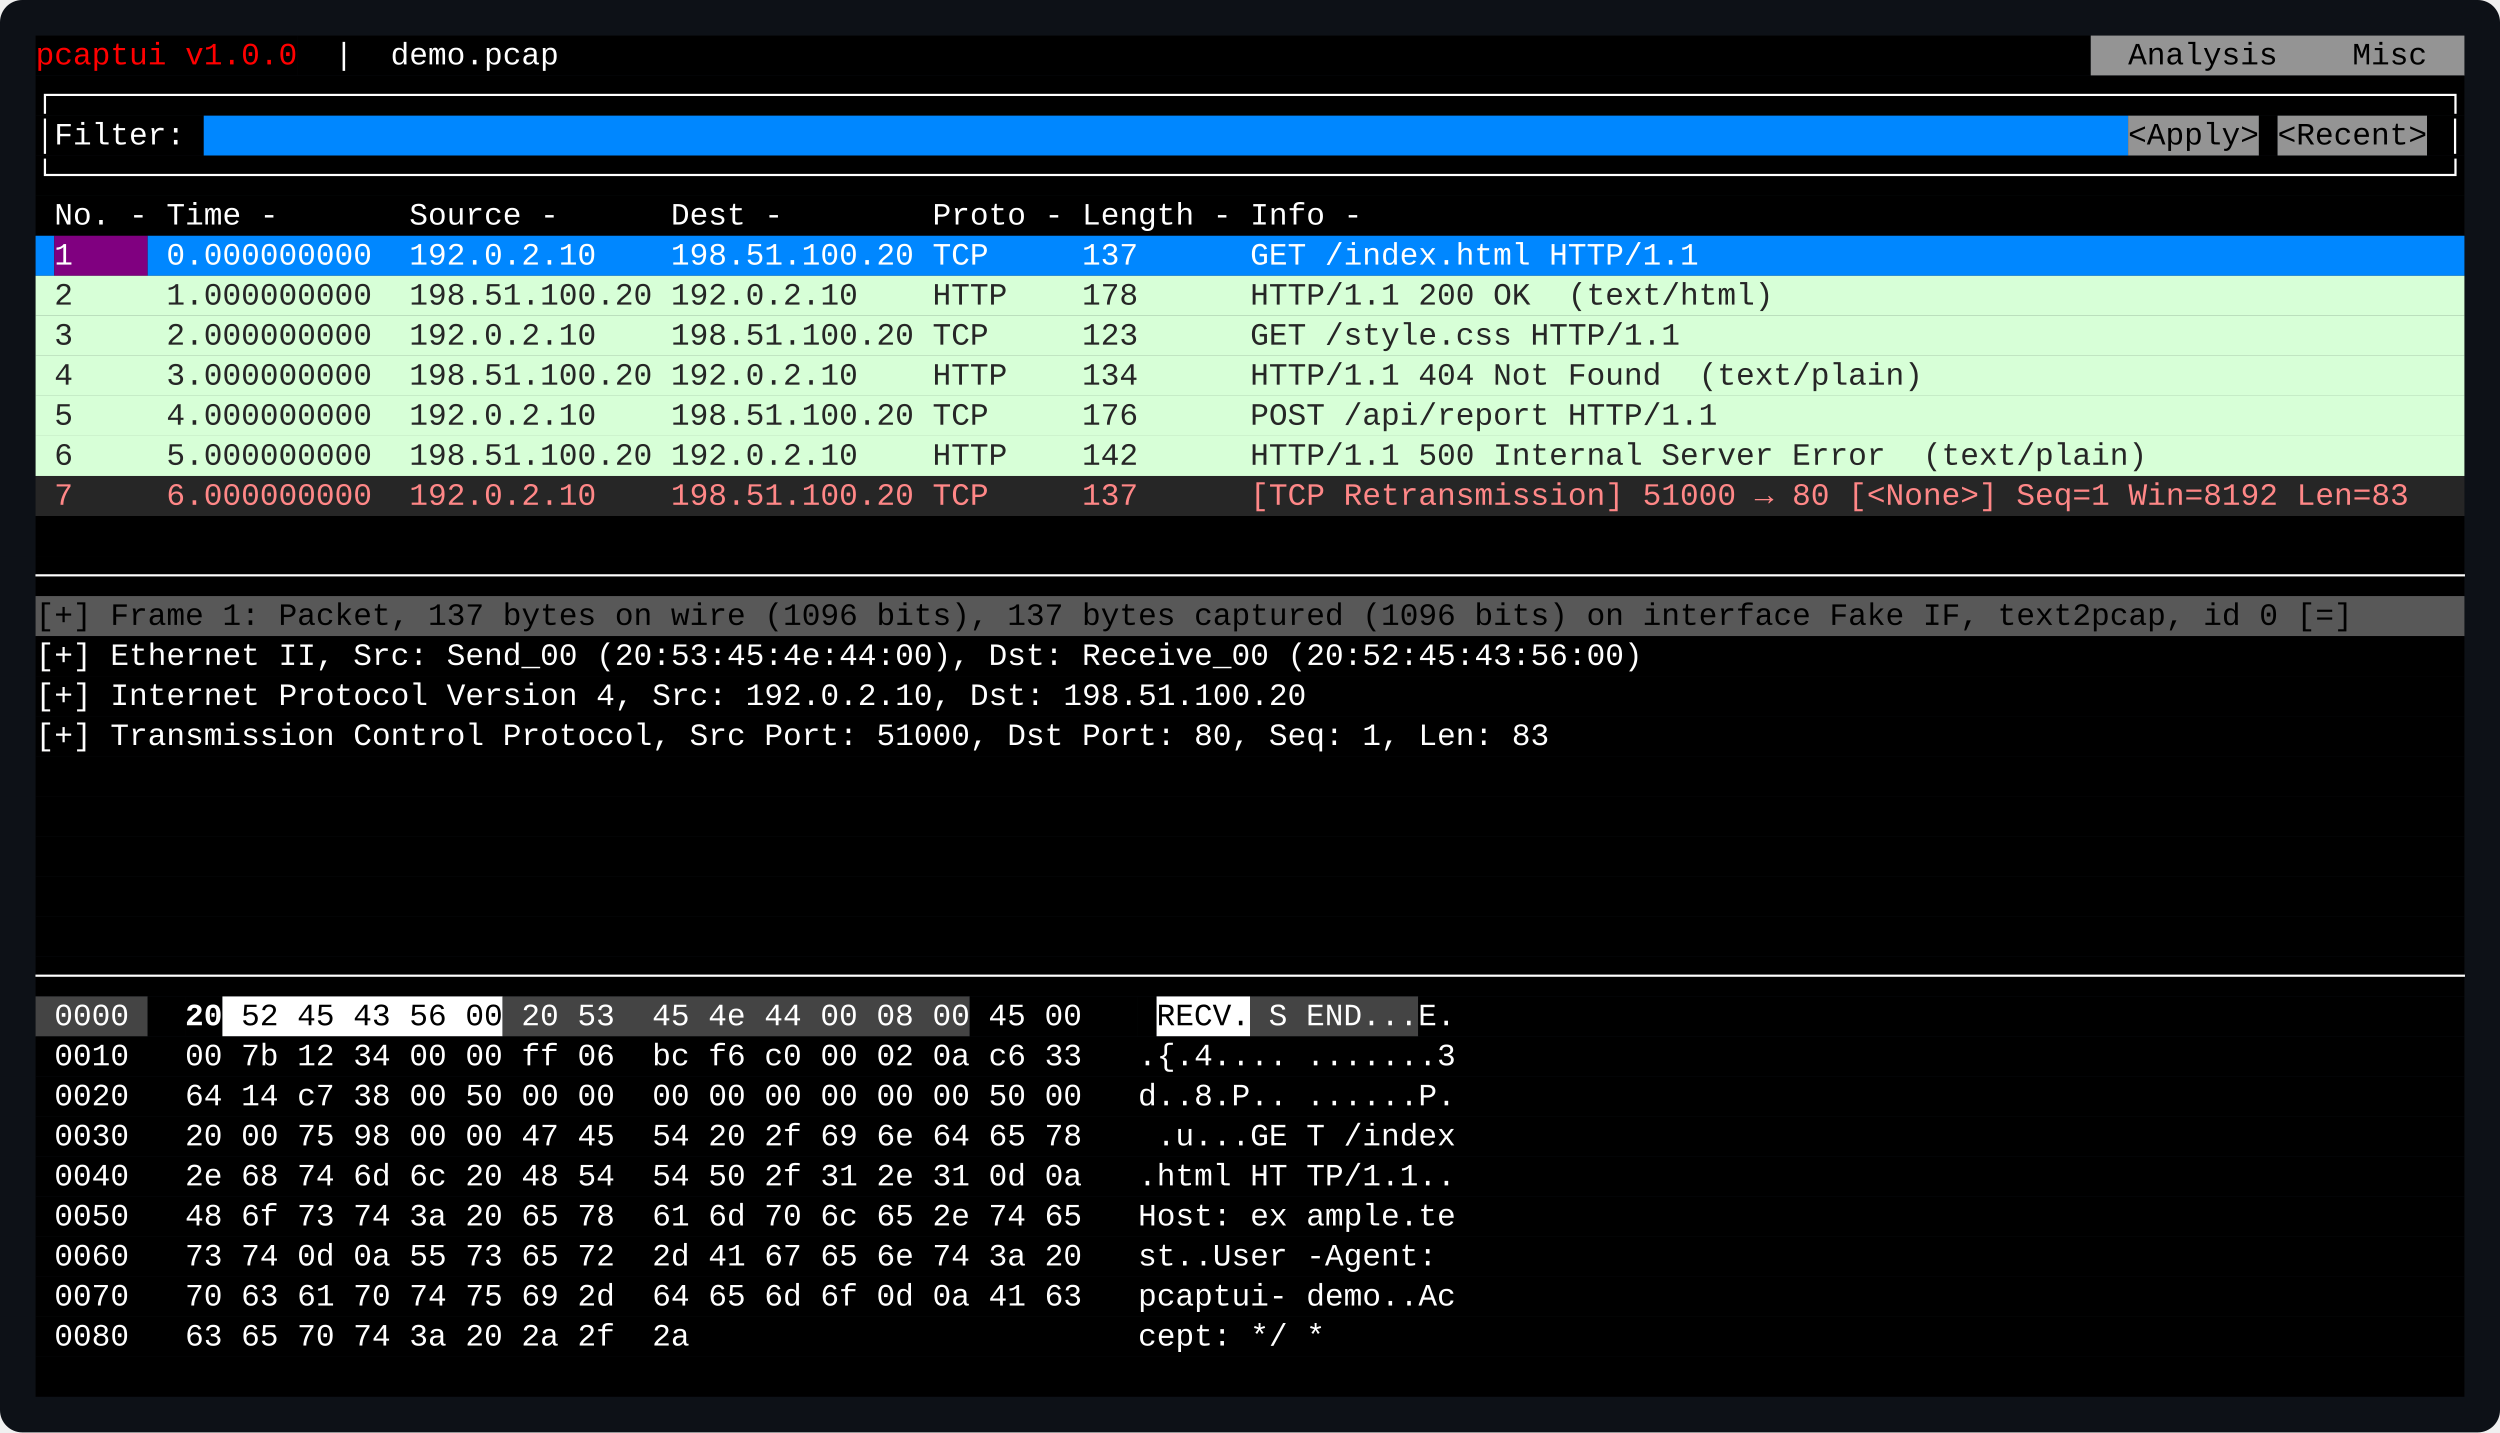
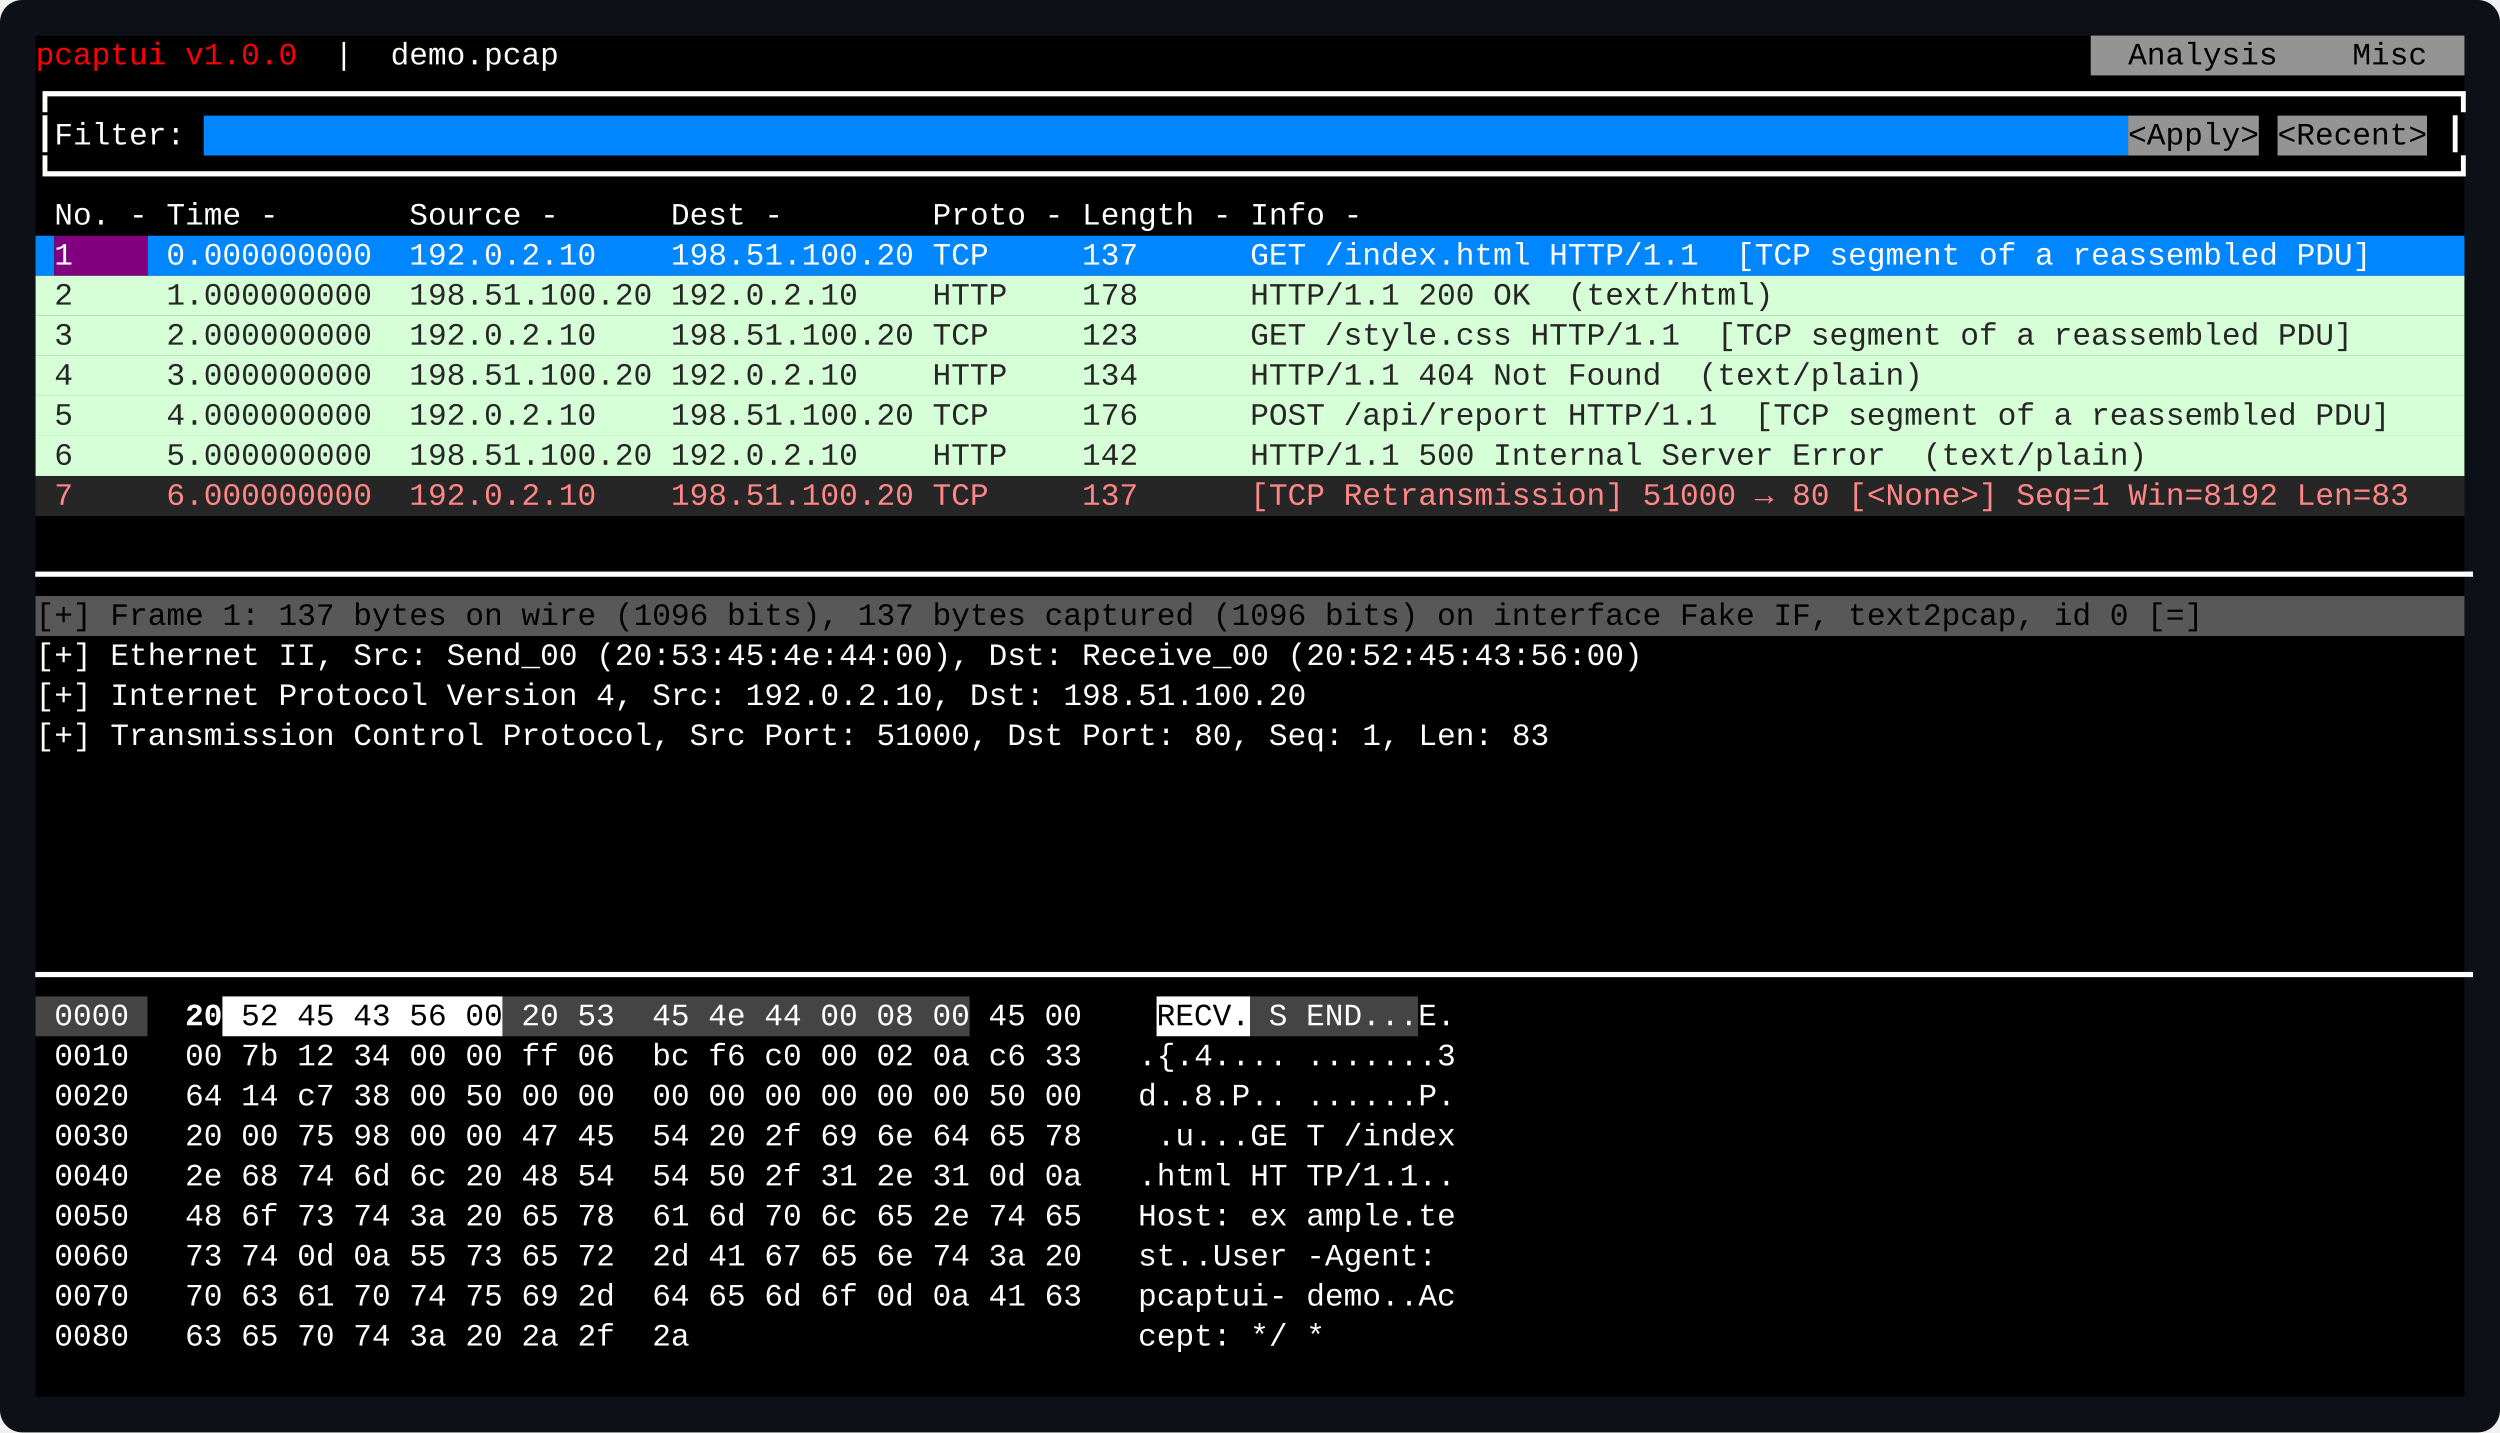
<svg xmlns="http://www.w3.org/2000/svg" viewBox="0 0 1124 644" width="1124" height="644" role="img">
  <rect width="1124" height="644" rx="10" fill="#0D1117" />
  <g font-family="ui-monospace, SFMono-Regular, Menlo, Consolas, 'Liberation Mono', monospace" font-size="14">
    <rect x="16.00" y="16.00" width="117.60" height="18.00" fill="#000000" />
    <rect x="133.60" y="16.00" width="806.40" height="18.00" fill="#000000" />
    <rect x="940.00" y="16.00" width="168.00" height="18.00" fill="#949494" />
    <rect x="16.00" y="34.00" width="1092.00" height="18.00" fill="#000000" />
    <rect x="16.00" y="52.00" width="75.60" height="18.00" fill="#000000" />
    <rect x="91.60" y="52.00" width="865.20" height="18.00" fill="#0087FF" />
    <rect x="956.80" y="52.00" width="58.80" height="18.00" fill="#949494" />
    <rect x="1015.60" y="52.00" width="8.40" height="18.00" fill="#000000" />
    <rect x="1024.00" y="52.00" width="67.20" height="18.00" fill="#949494" />
    <rect x="1091.20" y="52.00" width="16.80" height="18.00" fill="#000000" />
    <rect x="16.00" y="70.00" width="1092.00" height="18.00" fill="#000000" />
    <rect x="16.00" y="88.00" width="1092.00" height="18.00" fill="#000000" />
    <rect x="16.00" y="106.00" width="8.40" height="18.00" fill="#0087FF" />
    <rect x="24.40" y="106.00" width="42.00" height="18.00" fill="#800080" />
    <rect x="66.40" y="106.00" width="1041.60" height="18.00" fill="#0087FF" />
    <rect x="16.00" y="124.00" width="1092.00" height="18.00" fill="#D7FFD7" />
    <rect x="16.00" y="142.00" width="1092.00" height="18.00" fill="#D7FFD7" />
    <rect x="16.00" y="160.00" width="1092.00" height="18.00" fill="#D7FFD7" />
    <rect x="16.00" y="178.00" width="1092.00" height="18.00" fill="#D7FFD7" />
    <rect x="16.00" y="196.00" width="1092.00" height="18.00" fill="#D7FFD7" />
    <rect x="16.00" y="214.00" width="1092.00" height="18.00" fill="#262626" />
    <rect x="16.00" y="232.00" width="1092.00" height="18.00" fill="#000000" />
    <rect x="16.00" y="250.00" width="1092.00" height="18.00" fill="#000000" />
    <rect x="16.00" y="268.00" width="1092.00" height="18.00" fill="#585858" />
    <rect x="16.00" y="286.00" width="1092.00" height="18.00" fill="#000000" />
    <rect x="16.00" y="304.00" width="1092.00" height="18.00" fill="#000000" />
    <rect x="16.00" y="322.00" width="1092.00" height="18.00" fill="#000000" />
    <rect x="16.00" y="340.00" width="1092.00" height="18.00" fill="#000000" />
    <rect x="16.00" y="358.00" width="1092.00" height="18.00" fill="#000000" />
    <rect x="16.00" y="376.00" width="1092.00" height="18.00" fill="#000000" />
    <rect x="16.00" y="394.00" width="1092.00" height="18.00" fill="#000000" />
    <rect x="16.00" y="412.00" width="1092.00" height="18.00" fill="#000000" />
    <rect x="16.00" y="430.00" width="1092.00" height="18.00" fill="#000000" />
    <rect x="16.00" y="448.00" width="50.40" height="18.00" fill="#444444" />
    <rect x="66.40" y="448.00" width="16.80" height="18.00" fill="#000000" />
    <rect x="83.20" y="448.00" width="16.80" height="18.00" fill="#000000" />
    <rect x="100.00" y="448.00" width="126.00" height="18.00" fill="#FFFFFF" />
    <rect x="226.00" y="448.00" width="210.00" height="18.00" fill="#444444" />
    <rect x="436.00" y="448.00" width="75.60" height="18.00" fill="#000000" />
    <rect x="511.60" y="448.00" width="8.40" height="18.00" fill="#000000" />
    <rect x="520.00" y="448.00" width="42.00" height="18.00" fill="#FFFFFF" />
    <rect x="562.00" y="448.00" width="75.60" height="18.00" fill="#444444" />
    <rect x="637.60" y="448.00" width="470.40" height="18.00" fill="#000000" />
    <rect x="16.00" y="466.00" width="1092.00" height="18.00" fill="#000000" />
    <rect x="16.00" y="484.00" width="1092.00" height="18.00" fill="#000000" />
    <rect x="16.00" y="502.00" width="1092.00" height="18.00" fill="#000000" />
    <rect x="16.00" y="520.00" width="1092.00" height="18.00" fill="#000000" />
    <rect x="16.00" y="538.00" width="1092.00" height="18.00" fill="#000000" />
    <rect x="16.00" y="556.00" width="1092.00" height="18.00" fill="#000000" />
    <rect x="16.00" y="574.00" width="1092.00" height="18.00" fill="#000000" />
    <rect x="16.00" y="592.00" width="1092.00" height="18.00" fill="#000000" />
    <rect x="16.00" y="610.00" width="1092.00" height="18.00" fill="#000000" />
    <text x="16.00" y="28.96" fill="#FF0000" xml:space="preserve">pcaptui v1.0.0</text>
    <text x="133.60" y="28.96" fill="#FFFFFF" xml:space="preserve">  |  demo.pcap</text>
    <text x="940.00" y="28.96" fill="#000000" xml:space="preserve">  Analysis    Misc</text>
-     <text x="16.00" y="46.96" fill="#FFFFFF" xml:space="preserve">┌────────────────────────────────────────────────────────────────────────────────────────────────────────────────────────────────┐</text>
-     <text x="16.00" y="64.96" fill="#FFFFFF" xml:space="preserve">│Filter:</text>
+     <text x="16.00" y="46.96" fill="#FFFFFF" xml:space="preserve">┏━━━━━━━━━━━━━━━━━━━━━━━━━━━━━━━━━━━━━━━━━━━━━━━━━━━━━━━━━━━━━━━━━━━━━━━━━━━━━━━━━━━━━━━━━━━━━━━━━━━━━━━━━━━━━━━━━━━━━━━━━━━━━━━━┓</text>
+     <text x="16.00" y="64.96" fill="#FFFFFF" xml:space="preserve">┃Filter:</text>
    <text x="956.80" y="64.96" fill="#000000" xml:space="preserve">&lt;Apply&gt;</text>
    <text x="1024.00" y="64.96" fill="#000000" xml:space="preserve">&lt;Recent&gt;</text>
-     <text x="1091.20" y="64.96" fill="#FFFFFF" xml:space="preserve"> │</text>
-     <text x="16.00" y="82.96" fill="#FFFFFF" xml:space="preserve">└────────────────────────────────────────────────────────────────────────────────────────────────────────────────────────────────┘</text>
+     <text x="1091.20" y="64.96" fill="#FFFFFF" xml:space="preserve"> ┃</text>
+     <text x="16.00" y="82.96" fill="#FFFFFF" xml:space="preserve">┗━━━━━━━━━━━━━━━━━━━━━━━━━━━━━━━━━━━━━━━━━━━━━━━━━━━━━━━━━━━━━━━━━━━━━━━━━━━━━━━━━━━━━━━━━━━━━━━━━━━━━━━━━━━━━━━━━━━━━━━━━━━━━━━━┛</text>
    <text x="16.00" y="100.96" fill="#FFFFFF" xml:space="preserve"> No. - Time -       Source -      Dest -        Proto - Length - Info -</text>
    <text x="24.40" y="118.96" fill="#FFFFFF" xml:space="preserve">1</text>
-     <text x="66.40" y="118.96" fill="#FFFFFF" xml:space="preserve"> 0.000000000  192.0.2.10    198.51.100.20 TCP     137      GET /index.html HTTP/1.1</text>
+     <text x="66.40" y="118.96" fill="#FFFFFF" xml:space="preserve"> 0.000000000  192.0.2.10    198.51.100.20 TCP     137      GET /index.html HTTP/1.1  [TCP segment of a reassembled PDU]</text>
    <text x="16.00" y="136.96" fill="#262626" xml:space="preserve"> 2     1.000000000  198.51.100.20 192.0.2.10    HTTP    178      HTTP/1.1 200 OK  (text/html)</text>
-     <text x="16.00" y="154.96" fill="#262626" xml:space="preserve"> 3     2.000000000  192.0.2.10    198.51.100.20 TCP     123      GET /style.css HTTP/1.1</text>
+     <text x="16.00" y="154.96" fill="#262626" xml:space="preserve"> 3     2.000000000  192.0.2.10    198.51.100.20 TCP     123      GET /style.css HTTP/1.1  [TCP segment of a reassembled PDU]</text>
    <text x="16.00" y="172.96" fill="#262626" xml:space="preserve"> 4     3.000000000  198.51.100.20 192.0.2.10    HTTP    134      HTTP/1.1 404 Not Found  (text/plain)</text>
-     <text x="16.00" y="190.96" fill="#262626" xml:space="preserve"> 5     4.000000000  192.0.2.10    198.51.100.20 TCP     176      POST /api/report HTTP/1.1</text>
+     <text x="16.00" y="190.96" fill="#262626" xml:space="preserve"> 5     4.000000000  192.0.2.10    198.51.100.20 TCP     176      POST /api/report HTTP/1.1  [TCP segment of a reassembled PDU]</text>
    <text x="16.00" y="208.96" fill="#262626" xml:space="preserve"> 6     5.000000000  198.51.100.20 192.0.2.10    HTTP    142      HTTP/1.1 500 Internal Server Error  (text/plain)</text>
    <text x="16.00" y="226.96" fill="#FF8787" xml:space="preserve"> 7     6.000000000  192.0.2.10    198.51.100.20 TCP     137      [TCP Retransmission] 51000 → 80 [&lt;None&gt;] Seq=1 Win=8192 Len=83</text>
-     <text x="16.00" y="262.96" fill="#FFFFFF" xml:space="preserve">──────────────────────────────────────────────────────────────────────────────────────────────────────────────────────────────────</text>
-     <text x="16.00" y="280.96" fill="#000000" xml:space="preserve">[+] Frame 1: Packet, 137 bytes on wire (1096 bits), 137 bytes captured (1096 bits) on interface Fake IF, text2pcap, id 0 [=]</text>
+     <text x="16.00" y="262.96" fill="#FFFFFF" xml:space="preserve">━━━━━━━━━━━━━━━━━━━━━━━━━━━━━━━━━━━━━━━━━━━━━━━━━━━━━━━━━━━━━━━━━━━━━━━━━━━━━━━━━━━━━━━━━━━━━━━━━━━━━━━━━━━━━━━━━━━━━━━━━━━━━━━━━━</text>
+     <text x="16.00" y="280.96" fill="#000000" xml:space="preserve">[+] Frame 1: 137 bytes on wire (1096 bits), 137 bytes captured (1096 bits) on interface Fake IF, text2pcap, id 0 [=]</text>
    <text x="16.00" y="298.96" fill="#FFFFFF" xml:space="preserve">[+] Ethernet II, Src: Send_00 (20:53:45:4e:44:00), Dst: Receive_00 (20:52:45:43:56:00)</text>
    <text x="16.00" y="316.96" fill="#FFFFFF" xml:space="preserve">[+] Internet Protocol Version 4, Src: 192.0.2.10, Dst: 198.51.100.20</text>
    <text x="16.00" y="334.96" fill="#FFFFFF" xml:space="preserve">[+] Transmission Control Protocol, Src Port: 51000, Dst Port: 80, Seq: 1, Len: 83</text>
-     <text x="16.00" y="442.96" fill="#FFFFFF" xml:space="preserve">──────────────────────────────────────────────────────────────────────────────────────────────────────────────────────────────────</text>
+     <text x="16.00" y="442.96" fill="#FFFFFF" xml:space="preserve">━━━━━━━━━━━━━━━━━━━━━━━━━━━━━━━━━━━━━━━━━━━━━━━━━━━━━━━━━━━━━━━━━━━━━━━━━━━━━━━━━━━━━━━━━━━━━━━━━━━━━━━━━━━━━━━━━━━━━━━━━━━━━━━━━━</text>
    <text x="16.00" y="460.96" fill="#FFFFFF" xml:space="preserve"> 0000</text>
    <text x="83.20" y="460.96" fill="#FFFFFF" font-weight="700" xml:space="preserve">20</text>
    <text x="100.00" y="460.96" fill="#000000" xml:space="preserve"> 52 45 43 56 00</text>
    <text x="226.00" y="460.96" fill="#FFFFFF" xml:space="preserve"> 20 53  45 4e 44 00 08 00</text>
    <text x="436.00" y="460.96" fill="#FFFFFF" xml:space="preserve"> 45 00</text>
    <text x="520.00" y="460.96" fill="#000000" xml:space="preserve">RECV.</text>
    <text x="562.00" y="460.96" fill="#FFFFFF" xml:space="preserve"> S END...</text>
    <text x="637.60" y="460.96" fill="#FFFFFF" xml:space="preserve">E.</text>
    <text x="16.00" y="478.96" fill="#FFFFFF" xml:space="preserve"> 0010   00 7b 12 34 00 00 ff 06  bc f6 c0 00 02 0a c6 33   .{.4.... .......3</text>
    <text x="16.00" y="496.96" fill="#FFFFFF" xml:space="preserve"> 0020   64 14 c7 38 00 50 00 00  00 00 00 00 00 00 50 00   d..8.P.. ......P.</text>
    <text x="16.00" y="514.96" fill="#FFFFFF" xml:space="preserve"> 0030   20 00 75 98 00 00 47 45  54 20 2f 69 6e 64 65 78    .u...GE T /index</text>
    <text x="16.00" y="532.96" fill="#FFFFFF" xml:space="preserve"> 0040   2e 68 74 6d 6c 20 48 54  54 50 2f 31 2e 31 0d 0a   .html HT TP/1.1..</text>
    <text x="16.00" y="550.96" fill="#FFFFFF" xml:space="preserve"> 0050   48 6f 73 74 3a 20 65 78  61 6d 70 6c 65 2e 74 65   Host: ex ample.te</text>
    <text x="16.00" y="568.96" fill="#FFFFFF" xml:space="preserve"> 0060   73 74 0d 0a 55 73 65 72  2d 41 67 65 6e 74 3a 20   st..User -Agent:</text>
    <text x="16.00" y="586.96" fill="#FFFFFF" xml:space="preserve"> 0070   70 63 61 70 74 75 69 2d  64 65 6d 6f 0d 0a 41 63   pcaptui- demo..Ac</text>
    <text x="16.00" y="604.96" fill="#FFFFFF" xml:space="preserve"> 0080   63 65 70 74 3a 20 2a 2f  2a                        cept: */ *</text>
  </g>
</svg>
